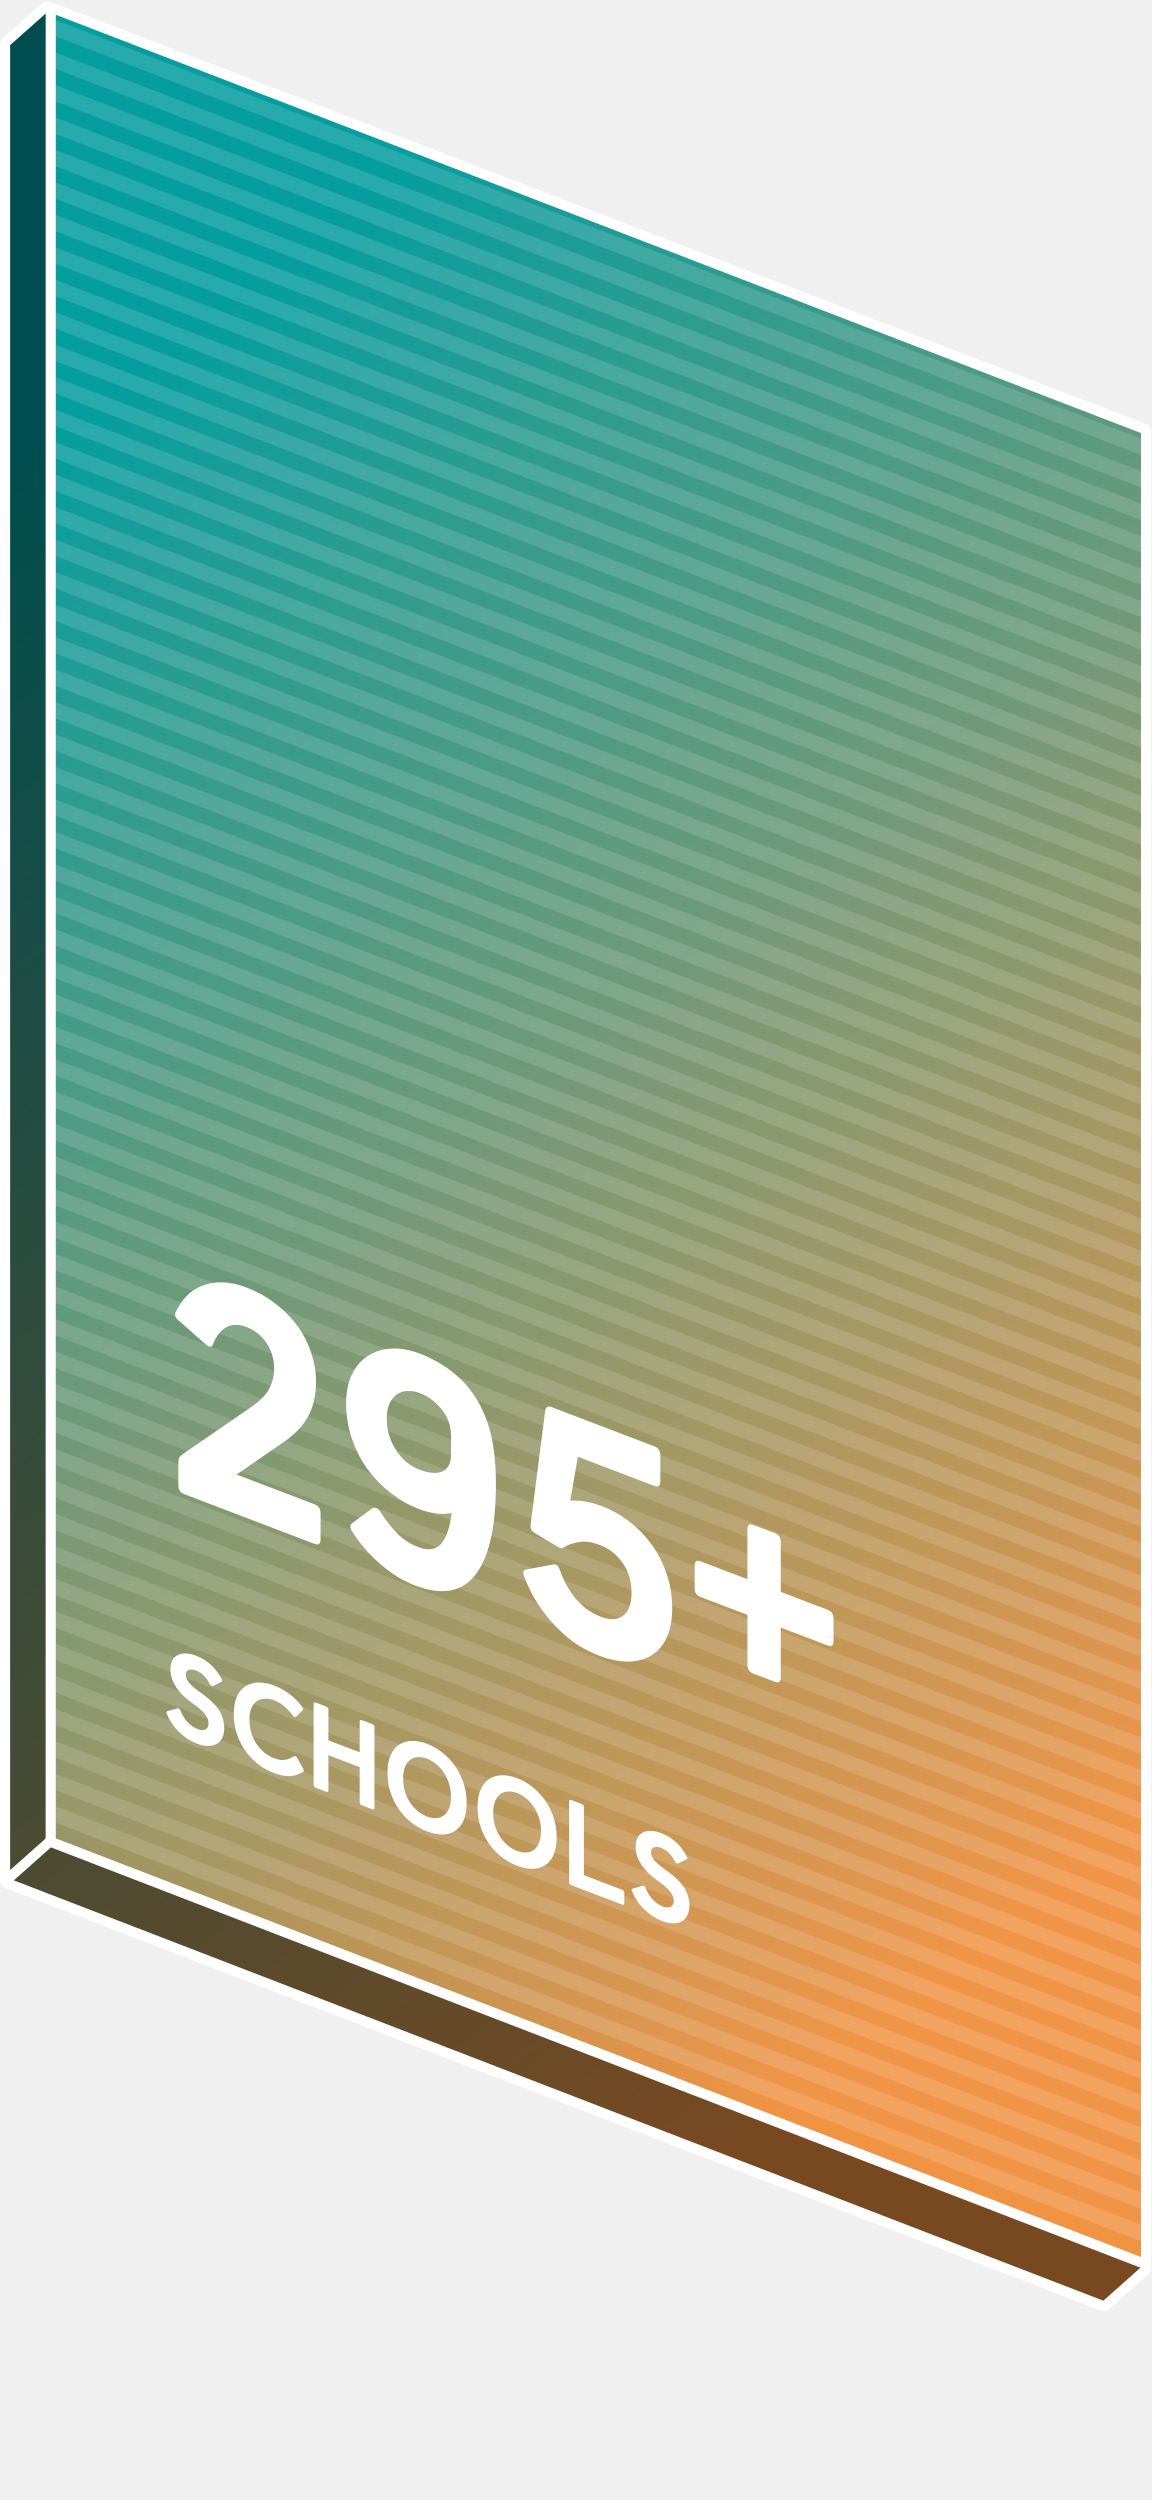
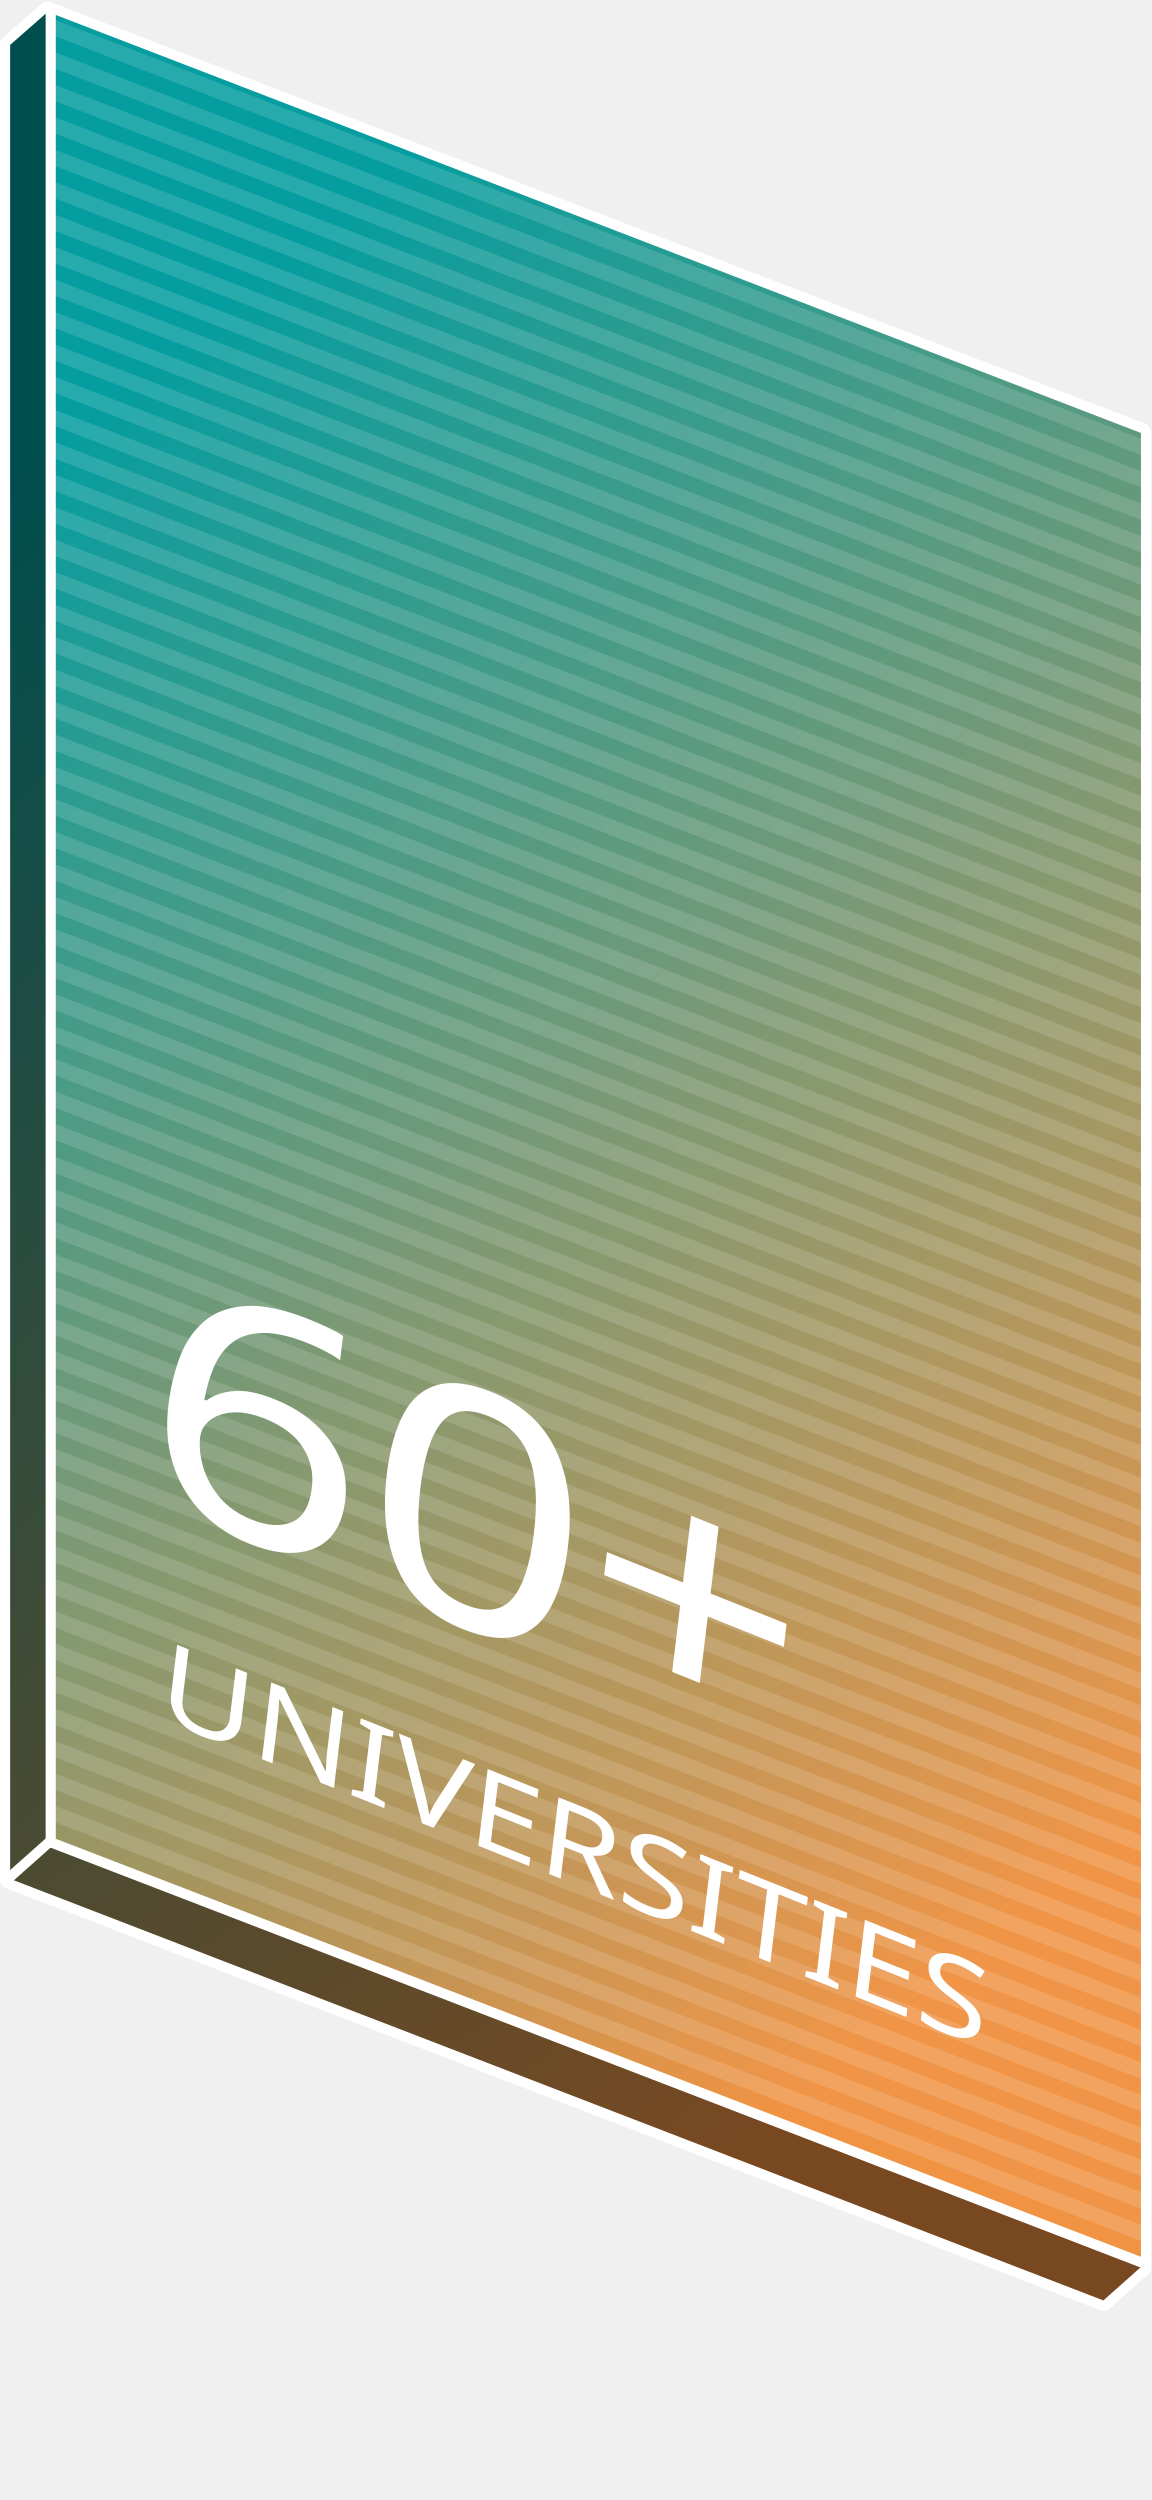
- <svg xmlns="http://www.w3.org/2000/svg" xmlns:xlink="http://www.w3.org/1999/xlink" fill="none" height="493" viewBox="0 0 227 493" width="227">
-   <linearGradient id="a">
-     <stop offset="0" stop-color="#009b9e" />
-     <stop offset="1" stop-color="#f09343" />
+ <svg xmlns="http://www.w3.org/2000/svg" xmlns:xlink="http://www.w3.org/1999/xlink" version="1.1" id="Layer_1" x="0px" y="0px" viewBox="0 0 227 493" style="enable-background:new 0 0 227 493;" xml:space="preserve">
+   <style type="text/css">
+ 	.st0{fill:url(#SVGID_1_);}
+ 	.st1{fill-opacity:0.5;}
+ 	.st2{fill:none;stroke:#FFFFFF;stroke-width:2;stroke-linejoin:bevel;}
+ 	.st3{fill:url(#SVGID_00000003827543713919289890000005206233130206942386_);stroke:#FFFFFF;stroke-width:2;stroke-linejoin:bevel;}
+ 	.st4{fill:none;stroke:#FFFFFF;stroke-width:2;}
+ 	.st5{clip-path:url(#SVGID_00000049922201912719510510000006114004420414964127_);}
+ 	.st6{fill:none;stroke:#FFFFFF;stroke-width:3;stroke-linejoin:bevel;stroke-opacity:0.15;}
+ 	.st7{fill:none;stroke:#FFFFFF;stroke-width:3;stroke-linejoin:bevel;stroke-opacity:2.000000e-02;}
+ 	.st8{fill:#FFFFFF;}
+ 	.st9{font-family:'Calibri-Bold';}
+ 	.st10{font-size:64.095px;}
+ 	.st11{font-size:21.365px;}
+ </style>
+   <linearGradient id="SVGID_1_" gradientUnits="userSpaceOnUse" x1="0.264" y1="400.382" x2="216.243" y2="125.629" gradientTransform="matrix(1 0 0 -1 0 494)">
+     <stop offset="0" style="stop-color:#009B9E" />
+     <stop offset="1" style="stop-color:#F09343" />
  </linearGradient>
-   <linearGradient id="b" gradientUnits="userSpaceOnUse" x1=".48" x2="216.459" xlink:href="#a" y1="93.448" y2="368.201" />
-   <linearGradient id="c" gradientUnits="userSpaceOnUse" x1="9.48" x2="225.459" xlink:href="#a" y1="85.448" y2="360.2" />
-   <clipPath id="d">
-     <path d="m10 2h217v490.045h-217z" />
-   </clipPath>
-   <path d="m9.185 1.174-8.185 7.275v362.766l216.791 83.633 8.198-7.287-8.973-354.869z" fill="url(#b)" />
-   <path d="m9.185 1.174-8.185 7.275v362.766l216.791 83.633 8.198-7.287-8.973-354.869z" fill="#000" fill-opacity=".5" />
-   <g stroke="#fff">
-     <path d="m9.185 1.174-8.185 7.275v362.766l216.791 83.633 8.198-7.287-8.973-354.869z" stroke-linejoin="bevel" stroke-width="2" />
-     <path d="m226 446.542v-361.823l-216-83.262v361.758z" fill="url(#c)" stroke-linejoin="bevel" stroke-width="2" />
-     <path d="m1 371 9-8" stroke-width="2" />
-     <g clip-path="url(#d)" stroke-linejoin="bevel" stroke-width="3">
-       <path d="m359 139.804-349-134.604" stroke-opacity=".15" />
-       <path d="m359 136.604-349-134.604" stroke-opacity=".02" />
-       <path d="m359 146.209-349-134.605" stroke-opacity=".15" />
-       <path d="m359 143.009-349-134.605" stroke-opacity=".02" />
-       <path d="m359 152.613-349-134.604" stroke-opacity=".15" />
-       <path d="m359 149.413-349-134.604" stroke-opacity=".02" />
-       <path d="m359 159.018-349-134.605" stroke-opacity=".15" />
-       <path d="m359 155.818-349-134.605" stroke-opacity=".02" />
-       <path d="m359 165.422-349-134.605" stroke-opacity=".15" />
-       <path d="m359 162.222-349-134.605" stroke-opacity=".02" />
-       <path d="m359 171.826-349-134.604" stroke-opacity=".15" />
-       <path d="m359 168.626-349-134.604" stroke-opacity=".02" />
-       <path d="m359 178.231-349-134.605" stroke-opacity=".15" />
-       <path d="m359 175.031-349-134.605" stroke-opacity=".02" />
-       <path d="m359 184.635-349-134.605" stroke-opacity=".15" />
-       <path d="m359 181.435-349-134.604" stroke-opacity=".02" />
-       <path d="m359 191.039-349-134.604" stroke-opacity=".15" />
-       <path d="m359 187.839-349-134.604" stroke-opacity=".02" />
-       <path d="m359 197.444-349-134.605" stroke-opacity=".15" />
-       <path d="m359 194.244-349-134.605" stroke-opacity=".02" />
-       <path d="m359 203.848-349-134.604" stroke-opacity=".15" />
-       <path d="m359 200.648-349-134.604" stroke-opacity=".02" />
-       <path d="m359 210.252-349-134.604" stroke-opacity=".15" />
-       <path d="m359 207.052-349-134.604" stroke-opacity=".02" />
-       <path d="m359 216.657-349-134.605" stroke-opacity=".15" />
-       <path d="m359 213.457-349-134.605" stroke-opacity=".02" />
-       <path d="m359 223.061-349-134.604" stroke-opacity=".15" />
-       <path d="m359 219.861-349-134.604" stroke-opacity=".02" />
-       <path d="m359 229.465-349-134.604" stroke-opacity=".15" />
-       <path d="m359 226.266-349-134.605" stroke-opacity=".02" />
-       <path d="m359 235.87-349-134.604" stroke-opacity=".15" />
-       <path d="m359 232.67-349-134.604" stroke-opacity=".02" />
-       <path d="m359 242.274-349-134.604" stroke-opacity=".15" />
-       <path d="m359 239.074-349-134.604" stroke-opacity=".02" />
-       <path d="m359 248.679-349-134.605" stroke-opacity=".15" />
-       <path d="m359 245.479-349-134.605" stroke-opacity=".02" />
-       <path d="m359 255.083-349-134.604" stroke-opacity=".15" />
-       <path d="m359 251.883-349-134.604" stroke-opacity=".02" />
-       <path d="m359 261.487-349-134.604" stroke-opacity=".15" />
-       <path d="m359 258.288-349-134.605" stroke-opacity=".02" />
-       <path d="m359 267.892-349-134.605" stroke-opacity=".15" />
-       <path d="m359 264.692-349-134.605" stroke-opacity=".02" />
-       <path d="m359 274.296-349-134.604" stroke-opacity=".15" />
-       <path d="m359 271.096-349-134.604" stroke-opacity=".02" />
-       <path d="m359 280.701-349-134.605" stroke-opacity=".15" />
-       <path d="m359 277.501-349-134.605" stroke-opacity=".02" />
-       <path d="m359 287.105-349-134.605" stroke-opacity=".15" />
-       <path d="m359 283.905-349-134.604" stroke-opacity=".02" />
-       <path d="m359 293.509-349-134.604" stroke-opacity=".15" />
-       <path d="m359 290.309-349-134.604" stroke-opacity=".02" />
-       <path d="m359 299.914-349-134.605" stroke-opacity=".15" />
-       <path d="m359 296.714-349-134.605" stroke-opacity=".02" />
-       <path d="m359 306.318-349-134.604" stroke-opacity=".15" />
-       <path d="m359 303.118-349-134.604" stroke-opacity=".02" />
-       <path d="m359 312.722-349-134.604" stroke-opacity=".15" />
-       <path d="m359 309.522-349-134.604" stroke-opacity=".02" />
-       <path d="m359 319.127-349-134.605" stroke-opacity=".15" />
-       <path d="m359 315.927-349-134.604" stroke-opacity=".02" />
-       <path d="m359 325.531-349-134.604" stroke-opacity=".15" />
-       <path d="m359 322.331-349-134.604" stroke-opacity=".02" />
-       <path d="m359 331.935-349-134.604" stroke-opacity=".15" />
-       <path d="m359 328.736-349-134.605" stroke-opacity=".02" />
-       <path d="m359 338.34-349-134.604" stroke-opacity=".15" />
-       <path d="m359 335.14-349-134.604" stroke-opacity=".02" />
-       <path d="m359 344.744-349-134.604" stroke-opacity=".15" />
-       <path d="m359 341.544-349-134.604" stroke-opacity=".02" />
-       <path d="m359 351.149-349-134.605" stroke-opacity=".15" />
-       <path d="m359 347.949-349-134.605" stroke-opacity=".02" />
-       <path d="m359 357.553-349-134.604" stroke-opacity=".15" />
-       <path d="m359 354.353-349-134.604" stroke-opacity=".02" />
-       <path d="m359 363.957-349-134.604" stroke-opacity=".15" />
-       <path d="m359 360.757-349-134.604" stroke-opacity=".02" />
-       <path d="m359 370.362-349-134.605" stroke-opacity=".15" />
-       <path d="m359 367.162-349-134.605" stroke-opacity=".02" />
-       <path d="m359 376.766-349-134.604" stroke-opacity=".15" />
-       <path d="m359 373.566-349-134.604" stroke-opacity=".02" />
-       <path d="m359 383.171-349-134.605" stroke-opacity=".15" />
-       <path d="m359 379.971-349-134.605" stroke-opacity=".02" />
-       <path d="m359 389.575-349-134.605" stroke-opacity=".15" />
-       <path d="m359 386.375-349-134.604" stroke-opacity=".02" />
-       <path d="m359 395.979-349-134.604" stroke-opacity=".15" />
-       <path d="m359 392.779-349-134.604" stroke-opacity=".02" />
-       <path d="m359 402.384-349-134.605" stroke-opacity=".15" />
-       <path d="m359 399.184-349-134.605" stroke-opacity=".02" />
-       <path d="m359 408.788-349-134.604" stroke-opacity=".15" />
-       <path d="m359 405.588-349-134.604" stroke-opacity=".02" />
-       <path d="m359 415.192-349-134.604" stroke-opacity=".15" />
-       <path d="m359 411.992-349-134.604" stroke-opacity=".02" />
-       <path d="m359 421.597-349-134.605" stroke-opacity=".15" />
-       <path d="m359 418.397-349-134.605" stroke-opacity=".02" />
-       <path d="m359 428.001-349-134.604" stroke-opacity=".15" />
-       <path d="m359 424.801-349-134.604" stroke-opacity=".02" />
-       <path d="m359 434.405-349-134.604" stroke-opacity=".15" />
-       <path d="m359 431.205-349-134.604" stroke-opacity=".02" />
-       <path d="m359 440.81-349-134.605" stroke-opacity=".15" />
-       <path d="m359 437.61-349-134.605" stroke-opacity=".02" />
-       <path d="m359 447.214-349-134.604" stroke-opacity=".15" />
-       <path d="m359 444.014-349-134.604" stroke-opacity=".02" />
-       <path d="m359 453.619-349-134.605" stroke-opacity=".15" />
-       <path d="m359 450.419-349-134.605" stroke-opacity=".02" />
-       <path d="m359 460.023-349-134.605" stroke-opacity=".15" />
-       <path d="m359 456.823-349-134.604" stroke-opacity=".02" />
-       <path d="m359 466.427-349-134.604" stroke-opacity=".15" />
-       <path d="m359 463.227-349-134.604" stroke-opacity=".02" />
-       <path d="m359 472.832-349-134.605" stroke-opacity=".15" />
-       <path d="m359 469.632-349-134.605" stroke-opacity=".02" />
-       <path d="m359 479.236-349-134.604" stroke-opacity=".15" />
-       <path d="m359 476.036-349-134.604" stroke-opacity=".02" />
-       <path d="m359 485.64-349-134.604" stroke-opacity=".15" />
-       <path d="m359 482.44-349-134.604" stroke-opacity=".02" />
-       <path d="m359 492.045-349-134.605" stroke-opacity=".15" />
-       <path d="m359 488.845-349-134.605" stroke-opacity=".02" />
+   <path class="st0" d="M9.2,1.2L1,8.4v362.8l216.8,83.6l8.2-7.3l-9-354.9L9.2,1.2z" />
+   <path class="st1" d="M9.2,1.2L1,8.4v362.8l216.8,83.6l8.2-7.3l-9-354.9L9.2,1.2z" />
+   <g>
+     <path class="st2" d="M9.2,1.2L1,8.4v362.8l216.8,83.6l8.2-7.3l-9-354.9L9.2,1.2z" />
+     <linearGradient id="SVGID_00000182517451829275964560000003168738764300661941_" gradientUnits="userSpaceOnUse" x1="9.253" y1="408.373" x2="225.231" y2="133.621" gradientTransform="matrix(1 0 0 -1 0 494)">
+       <stop offset="0" style="stop-color:#009B9E" />
+       <stop offset="1" style="stop-color:#F09343" />
+     </linearGradient>
+     <path style="fill:url(#SVGID_00000182517451829275964560000003168738764300661941_);stroke:#FFFFFF;stroke-width:2;stroke-linejoin:bevel;" d="   M226,446.5V84.7L10,1.5v361.8L226,446.5z" />
+     <path class="st4" d="M1,371l9-8" />
+     <g>
+       <defs>
+         <rect id="SVGID_00000017492960753943987620000016125589368142506885_" x="10" y="2" width="217" height="490" />
+       </defs>
+       <clipPath id="SVGID_00000023255519499533484610000000925355249680920967_">
+         <use xlink:href="#SVGID_00000017492960753943987620000016125589368142506885_" style="overflow:visible;" />
+       </clipPath>
+       <g style="clip-path:url(#SVGID_00000023255519499533484610000000925355249680920967_);">
+         <path class="st6" d="M359,139.8L10,5.2" />
+         <path class="st7" d="M359,136.6L10,2" />
+         <path class="st6" d="M359,146.2L10,11.6" />
+         <path class="st7" d="M359,143L10,8.4" />
+         <path class="st6" d="M359,152.6L10,18" />
+         <path class="st7" d="M359,149.4L10,14.8" />
+         <path class="st6" d="M359,159L10,24.4" />
+         <path class="st7" d="M359,155.8L10,21.2" />
+         <path class="st6" d="M359,165.4L10,30.8" />
+         <path class="st7" d="M359,162.2L10,27.6" />
+         <path class="st6" d="M359,171.8L10,37.2" />
+         <path class="st7" d="M359,168.6L10,34" />
+         <path class="st6" d="M359,178.2L10,43.6" />
+         <path class="st7" d="M359,175L10,40.4" />
+         <path class="st6" d="M359,184.6L10,50" />
+         <path class="st7" d="M359,181.4L10,46.8" />
+         <path class="st6" d="M359,191L10,56.4" />
+         <path class="st7" d="M359,187.8L10,53.2" />
+         <path class="st6" d="M359,197.4L10,62.8" />
+         <path class="st7" d="M359,194.2L10,59.6" />
+         <path class="st6" d="M359,203.8L10,69.2" />
+         <path class="st7" d="M359,200.6L10,66" />
+         <path class="st6" d="M359,210.3L10,75.6" />
+         <path class="st7" d="M359,207.1L10,72.4" />
+         <path class="st6" d="M359,216.7L10,82.1" />
+         <path class="st7" d="M359,213.5L10,78.9" />
+         <path class="st6" d="M359,223.1L10,88.5" />
+         <path class="st7" d="M359,219.9L10,85.3" />
+         <path class="st6" d="M359,229.5L10,94.9" />
+         <path class="st7" d="M359,226.3L10,91.7" />
+         <path class="st6" d="M359,235.9L10,101.3" />
+         <path class="st7" d="M359,232.7L10,98.1" />
+         <path class="st6" d="M359,242.3L10,107.7" />
+         <path class="st7" d="M359,239.1L10,104.5" />
+         <path class="st6" d="M359,248.7L10,114.1" />
+         <path class="st7" d="M359,245.5L10,110.9" />
+         <path class="st6" d="M359,255.1L10,120.5" />
+         <path class="st7" d="M359,251.9L10,117.3" />
+         <path class="st6" d="M359,261.5L10,126.9" />
+         <path class="st7" d="M359,258.3L10,123.7" />
+         <path class="st6" d="M359,267.9L10,133.3" />
+         <path class="st7" d="M359,264.7L10,130.1" />
+         <path class="st6" d="M359,274.3L10,139.7" />
+         <path class="st7" d="M359,271.1L10,136.5" />
+         <path class="st6" d="M359,280.7L10,146.1" />
+         <path class="st7" d="M359,277.5L10,142.9" />
+         <path class="st6" d="M359,287.1L10,152.5" />
+         <path class="st7" d="M359,283.9L10,149.3" />
+         <path class="st6" d="M359,293.5L10,158.9" />
+         <path class="st7" d="M359,290.3L10,155.7" />
+         <path class="st6" d="M359,299.9L10,165.3" />
+         <path class="st7" d="M359,296.7L10,162.1" />
+         <path class="st6" d="M359,306.3L10,171.7" />
+         <path class="st7" d="M359,303.1L10,168.5" />
+         <path class="st6" d="M359,312.7L10,178.1" />
+         <path class="st7" d="M359,309.5L10,174.9" />
+         <path class="st6" d="M359,319.1L10,184.5" />
+         <path class="st7" d="M359,315.9L10,181.3" />
+         <path class="st6" d="M359,325.5L10,190.9" />
+         <path class="st7" d="M359,322.3L10,187.7" />
+         <path class="st6" d="M359,331.9L10,197.3" />
+         <path class="st7" d="M359,328.7L10,194.1" />
+         <path class="st6" d="M359,338.3L10,203.7" />
+         <path class="st7" d="M359,335.1L10,200.5" />
+         <path class="st6" d="M359,344.7L10,210.1" />
+         <path class="st7" d="M359,341.5L10,206.9" />
+         <path class="st6" d="M359,351.1L10,216.5" />
+         <path class="st7" d="M359,347.9L10,213.3" />
+         <path class="st6" d="M359,357.6L10,222.9" />
+         <path class="st7" d="M359,354.4L10,219.7" />
+         <path class="st6" d="M359,364L10,229.4" />
+         <path class="st7" d="M359,360.8L10,226.2" />
+         <path class="st6" d="M359,370.4L10,235.8" />
+         <path class="st7" d="M359,367.2L10,232.6" />
+         <path class="st6" d="M359,376.8L10,242.2" />
+         <path class="st7" d="M359,373.6L10,239" />
+         <path class="st6" d="M359,383.2L10,248.6" />
+         <path class="st7" d="M359,380L10,245.4" />
+         <path class="st6" d="M359,389.6L10,255" />
+         <path class="st7" d="M359,386.4L10,251.8" />
+         <path class="st6" d="M359,396L10,261.4" />
+         <path class="st7" d="M359,392.8L10,258.2" />
+         <path class="st6" d="M359,402.4L10,267.8" />
+         <path class="st7" d="M359,399.2L10,264.6" />
+         <path class="st6" d="M359,408.8L10,274.2" />
+         <path class="st7" d="M359,405.6L10,271" />
+         <path class="st6" d="M359,415.2L10,280.6" />
+         <path class="st7" d="M359,412L10,277.4" />
+         <path class="st6" d="M359,421.6L10,287" />
+         <path class="st7" d="M359,418.4L10,283.8" />
+         <path class="st6" d="M359,428L10,293.4" />
+         <path class="st7" d="M359,424.8L10,290.2" />
+         <path class="st6" d="M359,434.4L10,299.8" />
+         <path class="st7" d="M359,431.2L10,296.6" />
+         <path class="st6" d="M359,440.8L10,306.2" />
+         <path class="st7" d="M359,437.6L10,303" />
+         <path class="st6" d="M359,447.2L10,312.6" />
+         <path class="st7" d="M359,444L10,309.4" />
+         <path class="st6" d="M359,453.6L10,319" />
+         <path class="st7" d="M359,450.4L10,315.8" />
+         <path class="st6" d="M359,460L10,325.4" />
+         <path class="st7" d="M359,456.8L10,322.2" />
+         <path class="st6" d="M359,466.4L10,331.8" />
+         <path class="st7" d="M359,463.2L10,328.6" />
+         <path class="st6" d="M359,472.8L10,338.2" />
+         <path class="st7" d="M359,469.6L10,335" />
+         <path class="st6" d="M359,479.2L10,344.6" />
+         <path class="st7" d="M359,476L10,341.4" />
+         <path class="st6" d="M359,485.6L10,351" />
+         <path class="st7" d="M359,482.4L10,347.8" />
+         <path class="st6" d="M359,492L10,357.4" />
+         <path class="st7" d="M359,488.8L10,354.2" />
+       </g>
    </g>
  </g>
-   <path d="m35.169 288.449c0-.427.04-.732.12-.915.12-.21.319-.433.598-.667l13.754-9.475c1.714-1.18 2.87-2.382 3.468-3.605.638-1.207.957-2.515.957-3.923 0-1.792-.478-3.425-1.435-4.899-.957-1.517-2.312-2.61-4.066-3.279-1.595-.608-2.95-.571-4.066.113-1.076.656-1.913 1.766-2.511 3.33-.159.409-.419.544-.777.407-.199-.076-.419-.223-.658-.442l-5.382-4.741c-.439-.381-.658-.742-.658-1.083 0-.213.06-.425.179-.636.558-1.152 1.256-2.166 2.093-3.041.877-.903 1.894-1.582 3.05-2.037 1.196-.483 2.511-.706 3.947-.671 1.475.008 3.07.339 4.784.993 2.073.791 3.947 1.825 5.621 3.104 1.714 1.294 3.169 2.745 4.365 4.353 1.196 1.608 2.113 3.366 2.751 5.273.678 1.88 1.017 3.823 1.017 5.828 0 2.688-.518 4.986-1.555 6.895-1.036 1.866-2.631 3.54-4.784 5.023l-9.328 6.426 15.368 5.862c.797.304 1.196.883 1.196 1.736v5.248c0 .853-.399 1.128-1.196.824l-25.653-9.785c-.797-.304-1.196-.883-1.196-1.736zm38.172 9.056c.279-.192.578-.228.897-.106.239.091.498.339.777.744 1.076 1.691 2.193 3.119 3.349 4.286 1.196 1.181 2.571 2.068 4.126 2.661 1.874.715 3.329.545 4.365-.511 1.076-1.082 1.814-3.148 2.212-6.196-1.036.202-2.113.219-3.229.049s-2.153-.437-3.11-.802c-1.993-.761-3.867-1.817-5.621-3.168-1.754-1.352-3.289-2.919-4.604-4.701-1.315-1.824-2.352-3.841-3.11-6.05-.757-2.208-1.136-4.529-1.136-6.961 0-2.219.379-4.122 1.136-5.711.797-1.615 1.854-2.834 3.169-3.655 1.316-.863 2.85-1.345 4.604-1.443 1.754-.099 3.628.231 5.621.992 3.149 1.201 5.88 2.925 8.192 5.172 2.312 2.248 4.066 5.157 5.262 8.727.518 1.521.897 3.244 1.136 5.17.279 1.898.419 4.106.419 6.623 0 8.448-1.335 14.403-4.006 17.864-2.631 3.477-6.618 4.196-11.96 2.159-2.352-.898-4.624-2.298-6.817-4.201s-4.046-4.039-5.561-6.409c-.239-.347-.359-.691-.359-1.033 0-.256.1-.452.299-.59zm15.607-13.823c0-.982-.08-1.823-.239-2.523-.16-.701-.419-1.376-.777-2.025-.558-.938-1.256-1.78-2.093-2.526-.837-.789-1.894-1.427-3.169-1.913-.797-.304-1.575-.43-2.332-.378-.757.01-1.435.221-2.033.633s-1.096 1.011-1.495 1.798c-.359.802-.538 1.821-.538 3.058 0 1.238.179 2.394.538 3.47.359 1.075.837 2.047 1.435 2.915s1.276 1.617 2.033 2.248c.797.602 1.635 1.071 2.511 1.406.837.319 1.635.516 2.392.592.757.075 1.435-.007 2.033-.249.439-.174.837-.534 1.196-1.079.359-.546.538-1.331.538-2.355zm20.162 24.842c.16-.067.339-.063.538.013.24.092.459.367.658.827.319.89.698 1.802 1.136 2.738.479.907 1.057 1.811 1.734 2.709.678.856 1.455 1.643 2.332 2.362.878.675 1.894 1.234 3.05 1.675 1.754.669 3.189.598 4.306-.214 1.116-.854 1.674-2.369 1.674-4.545 0-2.262-.578-4.21-1.734-5.846-1.156-1.678-2.671-2.875-4.545-3.589-1.515-.578-2.85-.767-4.006-.568-1.156.156-2.133.487-2.93.994-.12.082-.259.157-.419.224-.12.04-.279.022-.478-.054-.16-.061-.319-.143-.479-.247l-4.425-2.647c-.398-.238-.658-.486-.777-.745-.08-.286-.12-.579-.12-.877l2.871-22.458c.119-.807.538-1.074 1.255-.801l20.272 7.732c.797.304 1.196.883 1.196 1.737v5.247c0 .854-.399 1.128-1.196.824l-15.069-5.747-1.495 8.645c1.156-.028 2.192.047 3.109.226.917.137 2.013.448 3.289.935 1.714.654 3.389 1.591 5.023 2.812 1.675 1.236 3.15 2.716 4.425 4.44 1.276 1.681 2.292 3.605 3.05 5.771.797 2.139 1.196 4.488 1.196 7.048 0 2.304-.359 4.237-1.076 5.797-.718 1.561-1.735 2.731-3.05 3.509-1.276.794-2.791 1.197-4.545 1.211-1.754.013-3.667-.375-5.74-1.166-1.994-.76-3.808-1.751-5.442-2.971-1.595-1.249-3.01-2.599-4.246-4.052-1.235-1.452-2.292-2.943-3.169-4.473-.837-1.514-1.495-2.938-1.973-4.272-.08-.287-.12-.494-.12-.622 0-.341.199-.543.598-.604zm38.281 9.929-9.209-3.512c-.797-.304-1.196-.883-1.196-1.736v-4.48c0-.854.399-1.128 1.196-.824l9.209 3.512v-9.856c0-.853.399-1.128 1.196-.823l4.186 1.596c.797.304 1.196.883 1.196 1.736v9.856l9.209 3.513c.797.304 1.196.883 1.196 1.736v4.48c0 .853-.399 1.128-1.196.824l-9.209-3.513v9.856c0 .854-.399 1.128-1.196.824l-4.186-1.596c-.797-.305-1.196-.883-1.196-1.737zm-112.477 18.451c.105-.04.209-.04.314 0 .075.028.135.067.179.116.045.049.097.141.157.276.434 1.029.942 1.839 1.525 2.43.583.574 1.211.989 1.884 1.246.613.234 1.121.26 1.525.078.418-.193.628-.593.628-1.201 0-.656-.262-1.292-.785-1.907-.508-.626-1.345-1.345-2.511-2.158-.523-.36-1.039-.772-1.547-1.238-.508-.482-.964-1-1.368-1.554-.389-.564-.703-1.156-.942-1.775-.239-.636-.359-1.289-.359-1.961 0-.72.12-1.323.359-1.807.254-.479.606-.833 1.054-1.062.448-.245.979-.355 1.592-.329.628.015 1.315.166 2.063.451.628.239 1.196.528 1.704.866.523.343.987.712 1.39 1.106.404.394.762.811 1.076 1.251.314.439.591.881.83 1.324.09.162.135.284.135.364 0 .096-.06.177-.179.243l-1.57.793c-.12.051-.224.059-.314.025-.164-.063-.291-.184-.381-.362-.329-.637-.703-1.18-1.121-1.627-.419-.464-.964-.824-1.637-1.081-.239-.091-.478-.15-.718-.178-.239-.027-.456-.005-.65.064-.179.06-.329.171-.449.333-.105.152-.157.365-.157.637 0 .544.232 1.088.695 1.633.478.55 1.218 1.176 2.22 1.878.792.559 1.48 1.109 2.063 1.651.583.543 1.069 1.096 1.458 1.66.389.565.673 1.161.852 1.789.194.618.291 1.287.291 2.007 0 .704-.135 1.317-.404 1.839-.254.511-.62.899-1.099 1.164-.464.272-1.024.41-1.682.415-.643.011-1.353-.132-2.13-.429-.703-.268-1.368-.609-1.996-1.025-.613-.426-1.181-.89-1.704-1.394-.508-.514-.957-1.061-1.345-1.641s-.703-1.172-.942-1.775c-.06-.151-.09-.267-.09-.347 0-.144.082-.232.247-.265zm24.845 11.804c.105.2.157.348.157.444 0 .144-.067.247-.202.307-.433.235-.86.424-1.278.569-.404.134-.837.209-1.301.224-.449.021-.934-.021-1.458-.124-.523-.104-1.114-.281-1.772-.532-1.046-.399-2.041-.962-2.982-1.689-.942-.728-1.772-1.588-2.489-2.582-.718-.994-1.286-2.106-1.704-3.338-.419-1.248-.628-2.583-.628-4.007s.217-2.59.65-3.496c.449-.917 1.039-1.596 1.772-2.037.748-.435 1.6-.654 2.556-.657.972.003 1.973.201 3.005.595.658.25 1.256.542 1.794.876.553.323 1.054.666 1.502 1.029s.852.741 1.211 1.134c.359.377.68.747.964 1.111.149.186.224.342.224.47 0 .08-.045.175-.135.285l-1.211 1.218c-.075.051-.135.093-.179.123-.03.021-.082.017-.157-.011-.09-.035-.187-.12-.291-.256-.583-.75-1.166-1.372-1.749-1.867-.568-.504-1.211-.894-1.929-1.167-.583-.223-1.173-.336-1.772-.34-.583-.014-1.114.119-1.592.401-.464.271-.845.717-1.144 1.339-.284.612-.426 1.422-.426 2.43s.142 1.934.426 2.778c.284.829.658 1.563 1.121 2.204.464.625.979 1.158 1.547 1.598.583.431 1.159.754 1.727.971.493.188.927.305 1.301.352.374.03.71.015 1.009-.047.314-.056.591-.143.83-.26.254-.127.501-.257.74-.389.12-.083.247-.098.381-.047.12.046.232.168.336.368zm2.087-12.644c0-.32.149-.423.449-.308l2.018.769c.299.114.448.331.448.651v6.024l6.167 2.352v-6.024c0-.32.149-.423.449-.308l2.018.769c.299.114.448.331.448.651v15.84c0 .32-.149.423-.448.309l-2.018-.769c-.299-.115-.449-.332-.449-.652v-6.888l-6.167-2.352v6.888c0 .32-.149.423-.448.309l-2.018-.769c-.299-.115-.449-.332-.449-.652zm22.368 25.092c-1.046-.399-2.041-.954-2.982-1.665-.942-.728-1.772-1.588-2.489-2.582-.718-.993-1.286-2.106-1.704-3.338-.419-1.247-.628-2.591-.628-4.031 0-1.424.217-2.59.65-3.496.433-.923 1.009-1.607 1.727-2.054.718-.446 1.547-.673 2.489-.682.942-.009 1.921.18 2.938.568 1.017.388 1.996.945 2.938 1.673.942.727 1.772 1.587 2.489 2.581.718.994 1.293 2.117 1.727 3.371.434 1.237.65 2.568.65 3.992 0 1.44-.209 2.624-.628 3.552-.419.913-.987 1.592-1.704 2.038s-1.547.674-2.489.683c-.942-.007-1.936-.211-2.982-.61zm0-2.928c.553.211 1.106.318 1.659.321.568-.007 1.076-.157 1.525-.45.448-.293.815-.745 1.099-1.357.284-.612.426-1.422.426-2.43s-.142-1.926-.426-2.754c-.284-.828-.658-1.563-1.121-2.204-.449-.635-.957-1.165-1.525-1.589-.553-.435-1.099-.756-1.637-.961s-1.091-.304-1.659-.297c-.553-.003-1.061.139-1.525.427-.449.293-.815.745-1.099 1.357-.284.611-.426 1.421-.426 2.429s.135 1.923.404 2.746c.284.828.65 1.56 1.099 2.195.448.635.949 1.17 1.502 1.605.568.425 1.136.746 1.704.962zm17.76 9.702c-1.046-.399-2.041-.954-2.982-1.665-.942-.728-1.772-1.588-2.489-2.582-.718-.993-1.286-2.106-1.704-3.338-.419-1.247-.628-2.591-.628-4.031 0-1.424.217-2.59.65-3.496.433-.923 1.009-1.607 1.727-2.054.718-.446 1.547-.673 2.489-.682s1.921.18 2.938.568 1.996.945 2.938 1.673c.941.727 1.771 1.587 2.489 2.581.717.994 1.293 2.117 1.726 3.371.434 1.237.651 2.568.651 3.992 0 1.44-.21 2.624-.628 3.552-.419.913-.987 1.592-1.705 2.038-.717.447-1.547.674-2.489.683-.941-.007-1.936-.211-2.982-.61zm0-2.928c.553.211 1.106.318 1.659.321.568-.007 1.077-.157 1.525-.45.449-.293.815-.745 1.099-1.357s.426-1.422.426-2.43-.142-1.926-.426-2.754-.658-1.563-1.121-2.204c-.449-.635-.957-1.165-1.525-1.589-.553-.435-1.099-.755-1.637-.961-.538-.205-1.091-.304-1.659-.297-.553-.003-1.062.139-1.525.427-.449.293-.815.745-1.099 1.357-.284.611-.426 1.421-.426 2.429s.135 1.923.404 2.746c.284.828.65 1.56 1.099 2.195.449.635.949 1.17 1.503 1.605.568.425 1.136.746 1.704.962zm10.261-9.718c0-.32.149-.423.448-.309l2.018.77c.299.114.449.331.449.651v13.392l7.512 2.865c.299.114.449.331.449.651v1.968c0 .32-.15.423-.449.309l-9.979-3.806c-.299-.114-.448-.331-.448-.651zm14.412 16.609c.105-.04.21-.04.314 0 .075.029.135.067.18.116.045.05.097.142.157.276.433 1.03.942 1.84 1.525 2.43.583.574 1.21.99 1.883 1.246.613.234 1.121.26 1.525.078.419-.192.628-.592.628-1.2 0-.656-.262-1.292-.785-1.908-.508-.626-1.345-1.345-2.511-2.158-.524-.359-1.039-.772-1.548-1.238-.508-.482-.964-1-1.368-1.554-.388-.564-.702-1.156-.941-1.775-.24-.635-.359-1.289-.359-1.961 0-.72.119-1.322.359-1.807.254-.479.605-.833 1.054-1.062.448-.245.979-.354 1.592-.329.628.016 1.315.166 2.063.451.628.24 1.196.528 1.704.866.523.344.987.713 1.39 1.107.404.394.763.81 1.077 1.25s.59.881.829 1.325c.09.162.135.283.135.363 0 .096-.06.177-.18.243l-1.569.794c-.12.05-.225.058-.314.024-.165-.063-.292-.183-.381-.361-.329-.638-.703-1.18-1.122-1.628-.418-.464-.964-.824-1.637-1.08-.239-.092-.478-.151-.717-.178s-.456-.006-.65.064c-.18.059-.329.17-.449.333-.105.152-.157.364-.157.636 0 .544.232 1.088.695 1.633.479.551 1.219 1.177 2.22 1.879.793.558 1.48 1.108 2.063 1.651.583.542 1.069 1.095 1.458 1.66.389.564.673 1.16.852 1.789.194.618.291 1.287.291 2.007 0 .704-.134 1.317-.403 1.838-.254.511-.621.899-1.099 1.165-.463.271-1.024.409-1.682.414-.643.011-1.353-.132-2.13-.428-.703-.268-1.368-.61-1.996-1.025-.613-.426-1.181-.891-1.704-1.395-.508-.513-.957-1.06-1.346-1.641-.388-.58-.702-1.172-.941-1.775-.06-.151-.09-.266-.09-.346 0-.144.082-.233.247-.266z" fill="#fff" />
+   <text transform="matrix(1.1759 0.4702 -0.1201 0.9928 26.7157 294.7814)" class="st8 st9 st10">60+</text>
+   <text transform="matrix(1.1759 0.4702 -0.1201 0.9928 30.8428 338.5985)" class="st8 st9 st11">UNIVERSITIES</text>
</svg>
